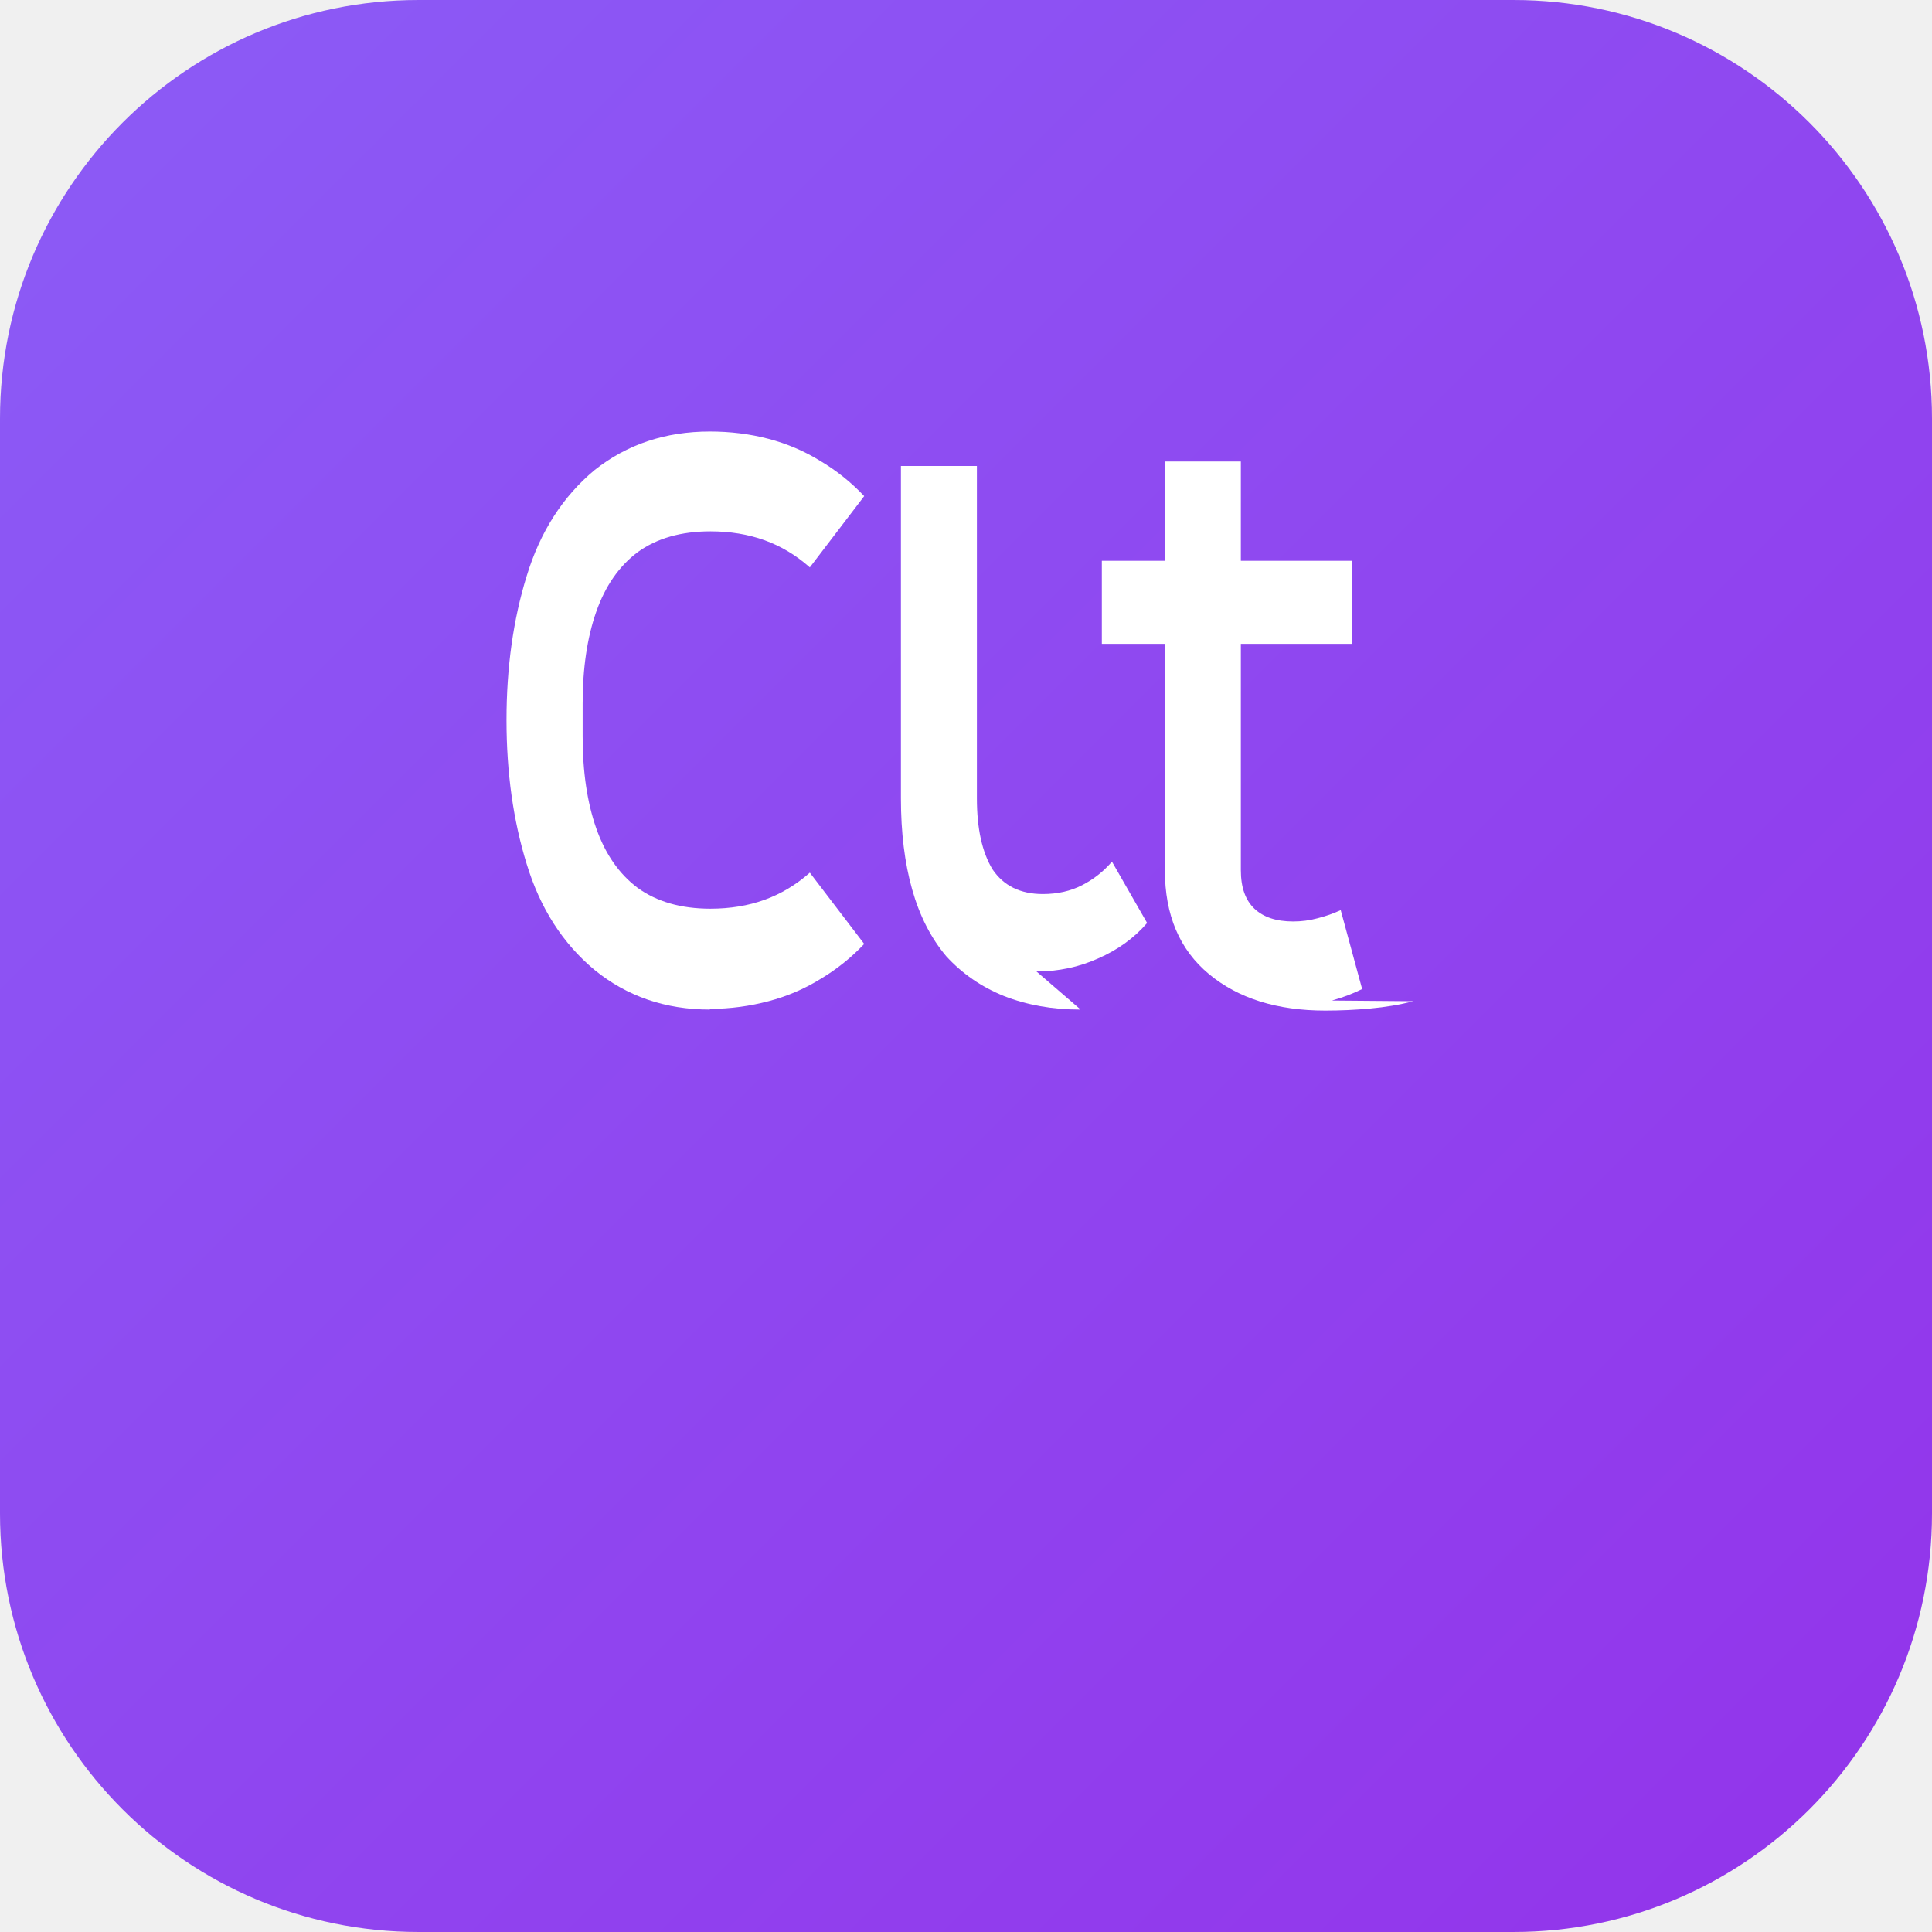
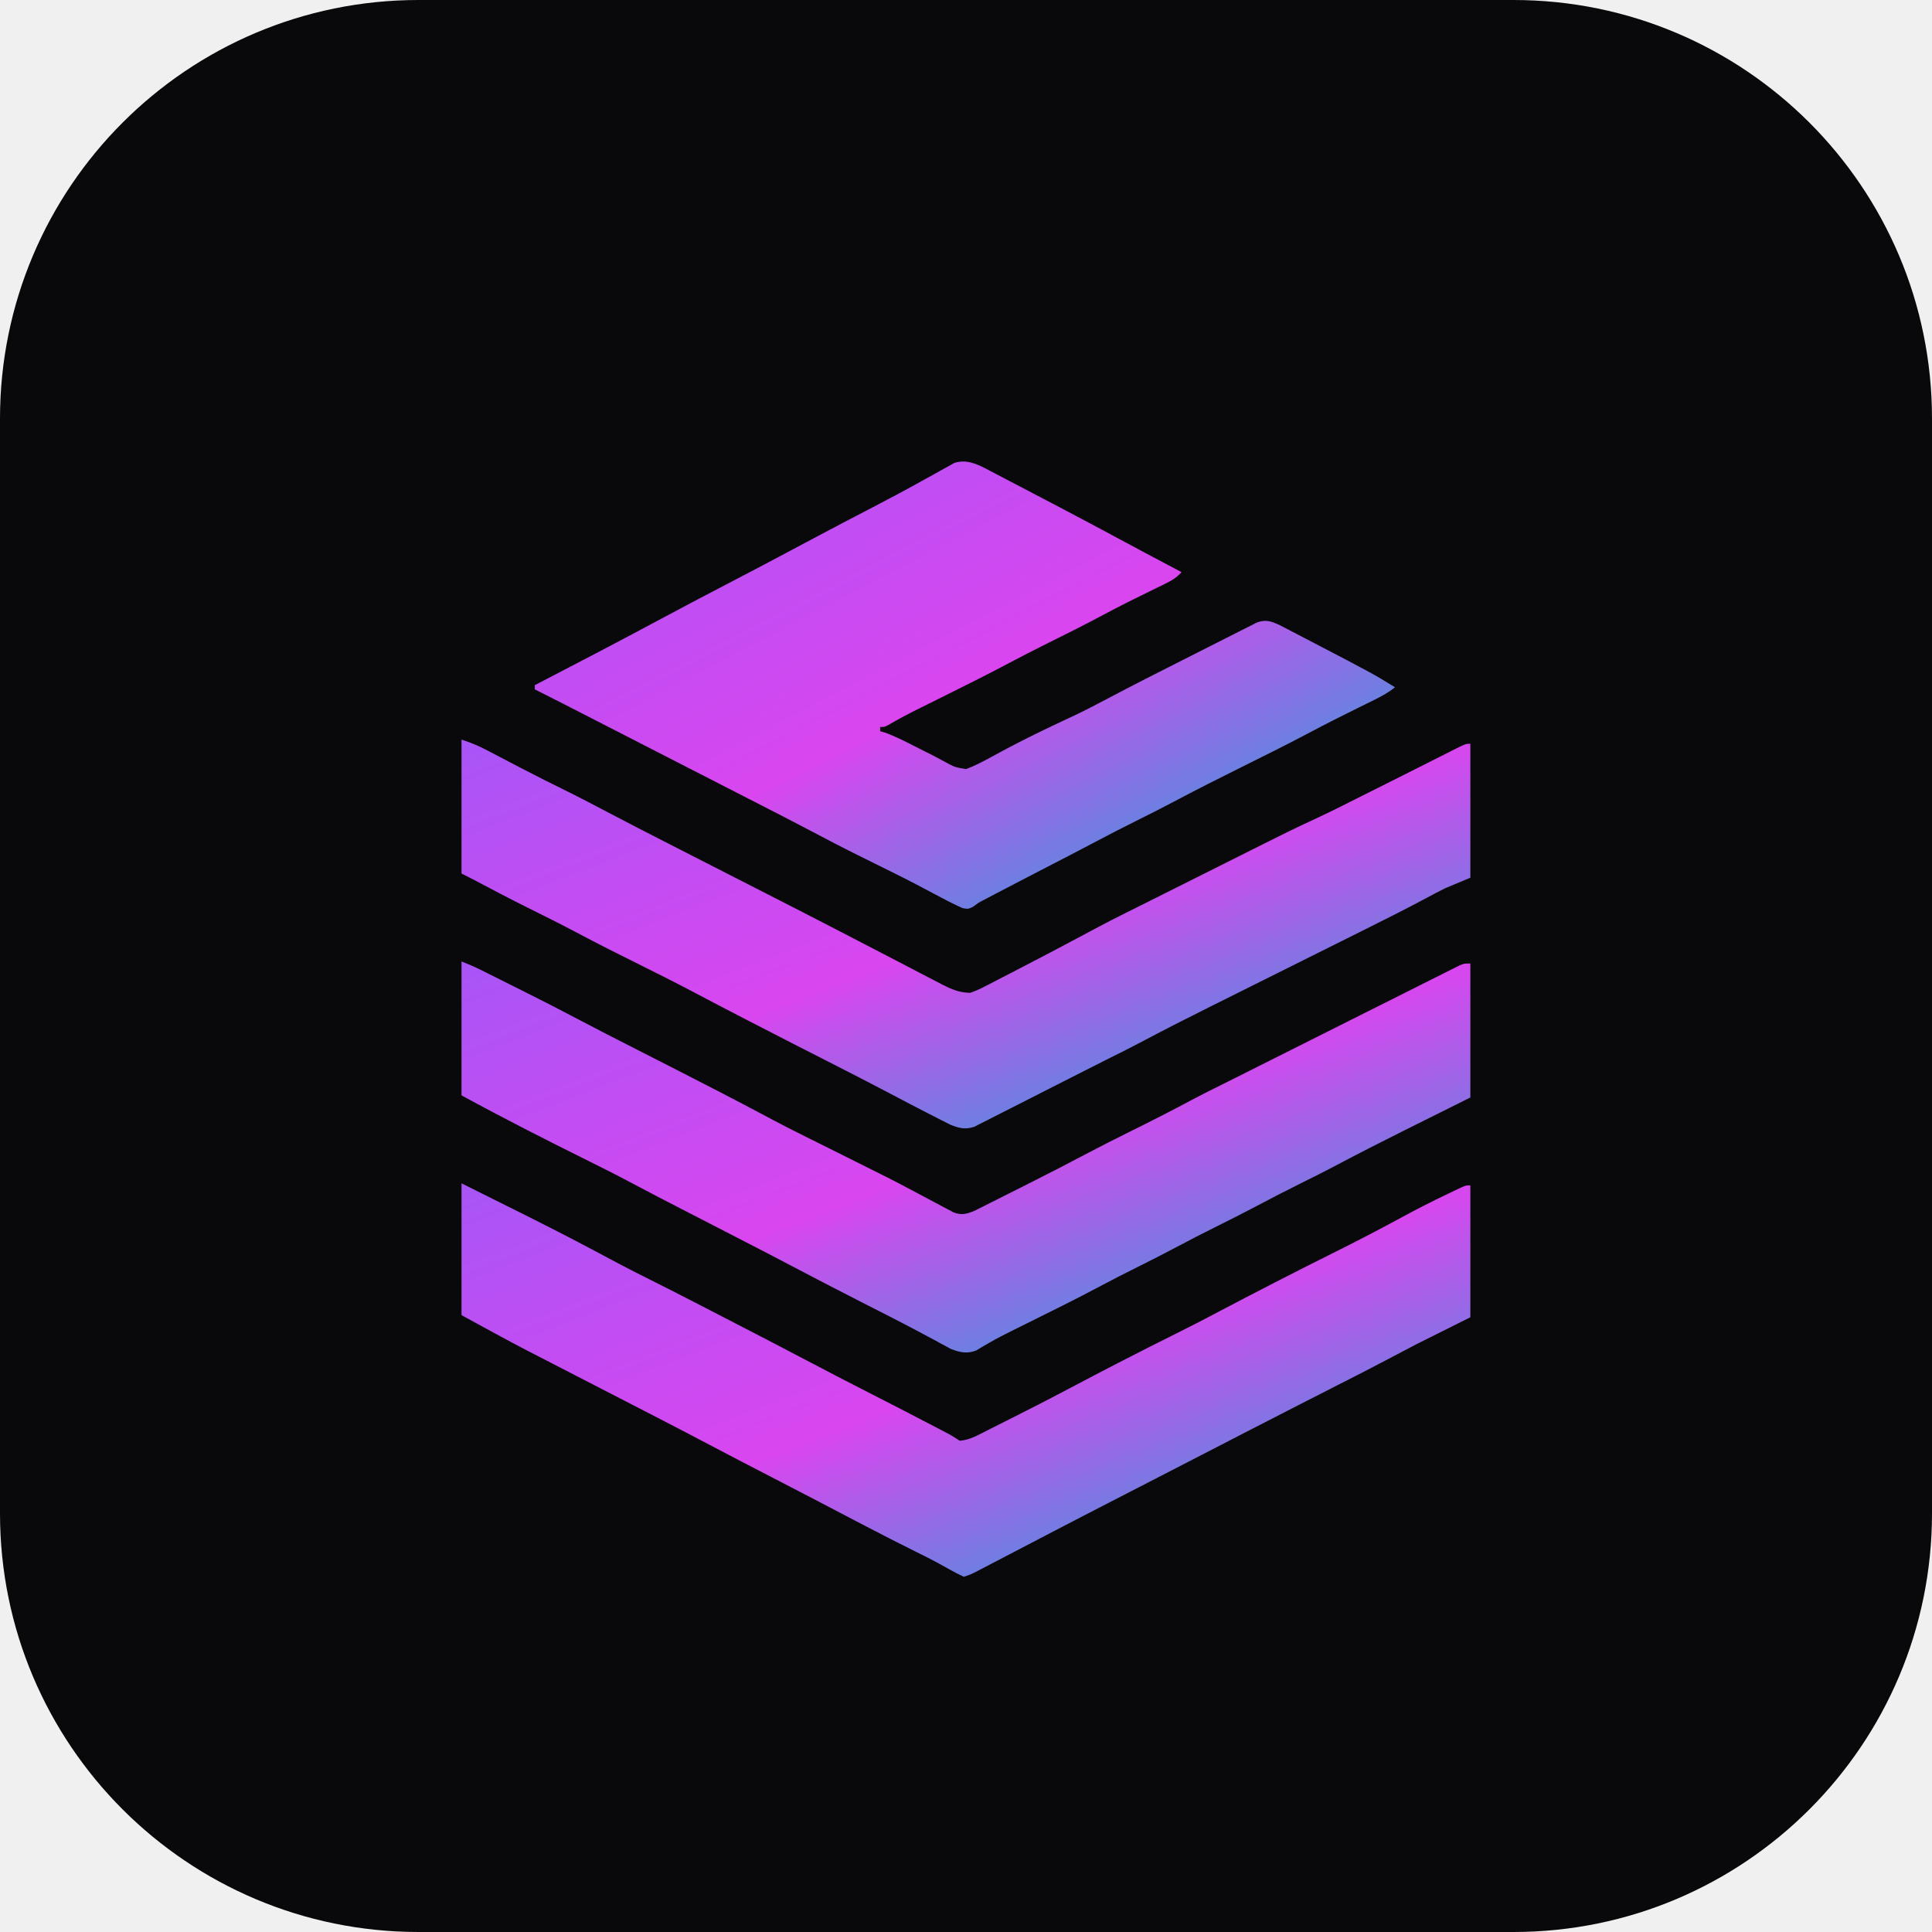
<svg xmlns="http://www.w3.org/2000/svg" width="180" height="180" viewBox="0 0 180 180" fill="none">
-   <defs>
-     <linearGradient id="bg-gradient-apple" x1="0" y1="0" x2="180" y2="180" gradientUnits="userSpaceOnUse">
-       <stop offset="0%" stop-color="#8b5cf6" />
-       <stop offset="100%" stop-color="#9333ea" />
-     </linearGradient>
-   </defs>
-   <rect width="180" height="180" rx="39" fill="url(#bg-gradient-apple)" />
-   <g transform="translate(43, 43) scale(0.195)" fill="white">
-     <path d="M118.632 261.832C97.395 261.832 79.024 255.515 63.519 242.879C48.34 230.244 37.54 213.376 31.118 192.275C24.695 171.501 21.484 148.576 21.484 123.501C21.484 98.426 24.695 75.501 31.118 54.727C37.54 33.626 48.34 16.758 63.519 4.123C79.024 -8.184 97.395 -14.337 118.632 -14.337C128.458 -14.337 137.794 -13.174 146.641 -10.849C155.488 -8.523 163.683 -5.034 171.226 -0.383C179.095 4.269 186.149 9.904 192.388 16.52L166.41 50.569C159.824 44.742 152.607 40.416 144.76 37.592C136.913 34.768 128.295 33.355 118.906 33.355C104.889 33.355 93.278 36.681 84.105 43.334C75.258 49.986 68.673 59.475 64.35 71.802C60.026 84.128 57.865 98.752 57.865 115.672V131.331C57.865 148.251 60.026 162.875 64.35 175.202C68.673 187.528 75.258 197.018 84.105 203.67C93.278 210.322 104.889 213.648 118.906 213.648C128.295 213.648 136.913 212.236 144.76 209.412C152.607 206.588 159.824 202.262 166.41 196.434L192.388 230.483C186.149 237.1 179.095 242.734 171.226 247.386C163.683 252.038 155.488 255.527 146.641 257.852C137.794 260.178 128.458 261.505 118.632 261.505V261.832Z" />
-     <path d="M295.412 261.832C282.256 261.832 270.156 259.67 259.112 255.344C248.394 251.018 239.22 244.693 231.59 236.367C224.286 227.715 218.851 217.063 215.284 204.411C211.717 191.759 209.934 177.271 209.934 160.946V2.123H246.232V160.946C246.232 175.365 248.72 186.669 253.696 194.857C258.998 202.72 267.009 206.651 277.729 206.651C284.743 206.651 291.002 205.239 296.507 202.415C302.011 199.591 306.76 195.843 310.757 191.17L327.561 220.482C321.322 227.715 313.475 233.38 304.019 237.48C294.89 241.579 285.112 243.628 274.686 243.628L295.412 261.505V261.832Z" />
-     <path d="M454.691 257.852C448.452 259.507 441.6 260.66 434.133 261.341C426.992 261.995 419.851 262.322 412.71 262.322C389.624 262.322 371.09 256.496 357.073 244.857C343.056 233.217 336.047 216.676 336.047 195.234V87.115H305.926V47.419H336.047V0H372.345V47.419H425.56V87.115H372.345V195.234C372.345 203.422 374.507 209.575 378.83 213.648C383.153 217.721 389.298 219.758 397.308 219.758C401.305 219.758 405.139 219.267 408.869 218.258C412.926 217.249 416.656 215.913 420.06 214.337L430.3 252.038C425.977 254.2 421.165 256.034 415.823 257.525L454.691 257.852Z" />
+   <rect width="180" height="180" rx="39" fill="#09090b" />
+   <g transform="translate(43, 43) scale(0.195)">
+     <defs>
+       <linearGradient id="logo-gradient-apple" x1="0%" y1="0%" x2="100%" y2="100%">
+         <stop offset="0%" stop-color="#a855f7" />
+         <stop offset="50%" stop-color="#d946ef" />
+         <stop offset="100%" stop-color="#06b6d4" />
+       </linearGradient>
+     </defs>
+     <path d="M250.644 3.45C251.313 3.807 251.982 4.163 252.672 4.531C253.387 4.902 254.103 5.273 254.84 5.655C257.148 6.855 259.449 8.07 261.75 9.285C263.349 10.12 264.949 10.955 266.549 11.788C270.387 13.79 274.218 15.803 278.048 17.82C280.543 19.133 283.042 20.436 285.543 21.738C295.994 27.191 306.37 32.785 316.757 38.358C325.82 43.221 334.901 48.051 344 52.847C341.56 55.618 338.99 57.02 335.688 58.633C334.622 59.158 333.557 59.683 332.459 60.224C331.318 60.781 330.176 61.337 329 61.91C326.614 63.087 324.228 64.265 321.844 65.445C320.671 66.025 319.498 66.606 318.289 67.203C313.99 69.352 309.74 71.584 305.5 73.847C297.06 78.341 288.52 82.621 279.947 86.855C273.573 90.016 267.264 93.279 260.977 96.609C250.86 101.963 240.628 107.074 230.375 112.16C226.902 113.883 223.431 115.608 219.961 117.336C219.192 117.716 218.423 118.096 217.631 118.488C212.947 120.82 208.377 123.291 203.849 125.912C202 126.847 202 126.847 200 126.847C200 127.507 200 128.167 200 128.847C201.152 129.178 201.152 129.178 202.328 129.515C207.345 131.335 211.998 133.742 216.75 136.16C217.688 136.634 218.627 137.107 219.594 137.596C220.527 138.067 221.46 138.538 222.422 139.023C223.813 139.721 223.813 139.721 225.232 140.432C227.077 141.376 228.907 142.35 230.721 143.353C235.632 146.052 235.632 146.052 241.07 146.945C245.208 145.395 249.009 143.415 252.875 141.285C254.583 140.366 256.291 139.448 258 138.531C258.847 138.075 259.694 137.618 260.566 137.148C263.976 135.326 267.416 133.573 270.875 131.847C271.83 131.37 271.83 131.37 272.805 130.884C276.517 129.043 280.249 127.249 283.996 125.48C284.877 125.064 285.759 124.648 286.667 124.219C288.335 123.433 290.005 122.651 291.677 121.875C297.242 119.26 302.684 116.451 308.113 113.57C320.439 107.041 332.875 100.731 345.333 94.459C349 92.612 352.665 90.76 356.323 88.895C359.918 87.062 363.519 85.243 367.126 83.433C368.486 82.748 369.844 82.058 371.2 81.362C373.08 80.399 374.968 79.454 376.859 78.513C378.462 77.702 378.462 77.702 380.097 76.875C384.497 75.318 386.931 76.362 391.064 78.239C392.197 78.828 393.329 79.417 394.496 80.023C395.118 80.345 395.74 80.666 396.381 80.998C398.403 82.045 400.42 83.102 402.438 84.16C403.832 84.886 405.226 85.611 406.621 86.337C435.429 101.354 435.429 101.354 446 107.847C442.9 110.336 439.716 112.099 436.152 113.851C434.405 114.717 434.405 114.717 432.623 115.599C431.395 116.203 430.166 116.807 428.938 117.41C420.86 121.388 412.835 125.439 404.879 129.656C393.796 135.526 382.568 141.096 371.334 146.67C360.963 151.82 350.643 157.044 340.41 162.464C334.979 165.339 329.516 168.136 324 170.847C316.872 174.384 309.808 178.02 302.777 181.746C296.007 185.33 289.206 188.853 282.399 192.367C273.254 197.088 264.112 201.813 255 206.597C254.248 206.991 253.496 207.385 252.721 207.791C251.683 208.337 251.683 208.337 250.625 208.894C249.991 209.225 249.357 209.556 248.703 209.896C246.793 210.92 246.793 210.92 244.375 212.738C242 213.847 242 213.847 239.305 213.355C234.818 211.308 230.47 209.052 226.125 206.722C224.234 205.72 222.342 204.719 220.449 203.719C219.52 203.227 218.591 202.736 217.634 202.23C214.09 200.37 210.521 198.566 206.938 196.785C206.306 196.471 205.674 196.157 205.023 195.833C203.016 194.836 201.008 193.842 199 192.847C195.728 191.226 192.457 189.6 189.188 187.972C188.088 187.429 188.088 187.429 186.967 186.875C181.268 184.038 175.633 181.085 170.004 178.113C160.622 173.161 151.195 168.303 141.75 163.472C140.058 162.606 138.366 161.739 136.673 160.873C133.179 159.083 129.684 157.293 126.188 155.504C118.798 151.72 111.41 147.93 104.023 144.14C90.078 136.987 76.131 129.838 62.183 122.691C60.369 121.762 58.556 120.833 56.742 119.904C54.223 118.612 51.703 117.322 49.184 116.031C48.442 115.651 47.7 115.27 46.935 114.879C42.967 112.847 38.991 110.834 35 108.847C35 108.187 35 107.527 35 106.847C36.078 106.29 36.078 106.29 37.177 105.721C57.041 95.44 76.857 85.08 96.563 74.499C107.476 68.641 118.444 62.894 129.435 57.182C139.123 52.141 148.777 47.033 158.418 41.902C160.457 40.817 162.497 39.732 164.536 38.646C165.929 37.905 167.322 37.164 168.714 36.423C177.866 31.553 187.041 26.733 196.25 21.973C204.668 17.621 213.013 13.16 221.284 8.535C222.762 7.712 224.244 6.895 225.73 6.086C227.343 5.206 228.946 4.305 230.54 3.39C231.821 2.689 231.821 2.689 233.129 1.972C234.277 1.327 234.277 1.327 235.448 0.668C240.96 -1.104 245.746 0.935 250.644 3.45Z" fill="url(#logo-gradient-apple)" />
+     <path d="M0 238.847C3.094 240.085 5.983 241.276 8.938 242.752C9.677 243.12 10.416 243.488 11.178 243.867C12.362 244.46 12.362 244.46 13.57 245.066C14.406 245.484 15.242 245.901 16.103 246.331C17.877 247.218 19.65 248.105 21.423 248.994C24.066 250.318 26.711 251.638 29.355 252.957C38.525 257.54 47.641 262.208 56.7 267.005C65.744 271.786 74.862 276.42 83.98 281.06C89.147 283.69 94.312 286.325 99.477 288.961C100.483 289.474 101.49 289.988 102.527 290.517C116.674 297.74 130.803 305.001 144.823 312.466C145.604 312.881 146.384 313.295 147.188 313.722C147.764 314.03 148.341 314.337 148.936 314.653C153.406 317.026 157.906 319.328 162.438 321.582C163.123 321.924 163.808 322.265 164.514 322.618C166.676 323.695 168.838 324.771 171 325.847C172.39 326.54 173.781 327.232 175.171 327.924C175.857 328.266 176.543 328.607 177.25 328.959C205.216 342.885 205.216 342.885 215.75 348.472C216.842 349.05 216.842 349.05 217.957 349.639C220.657 351.068 223.355 352.5 226.044 353.949C227.981 354.991 229.927 356.015 231.875 357.035C232.945 357.606 234.015 358.177 235.117 358.765C238.97 360.211 241.398 359.511 245.144 357.959C245.857 357.601 246.57 357.242 247.305 356.873C248.124 356.465 248.944 356.057 249.788 355.636C250.665 355.192 251.542 354.747 252.445 354.289C253.832 353.594 253.832 353.594 255.247 352.885C257.21 351.9 259.172 350.912 261.132 349.922C264.063 348.441 266.998 346.969 269.934 345.498C279.789 340.55 289.59 335.513 299.336 330.352C305.935 326.864 312.593 323.507 319.283 320.197C329.23 315.273 339.12 310.267 348.899 305.019C352.532 303.084 356.197 301.226 359.882 299.394C361.298 298.689 362.713 297.983 364.129 297.277C364.904 296.891 365.679 296.505 366.477 296.107C371.278 293.71 376.072 291.299 380.866 288.89C391.637 283.481 402.41 278.077 413.185 272.677C419.677 269.423 426.168 266.167 432.656 262.906C438.36 260.039 444.066 257.177 449.775 254.319C452.785 252.812 455.794 251.303 458.8 249.789C462.136 248.11 465.475 246.439 468.816 244.769C469.808 244.268 470.801 243.766 471.824 243.249C473.184 242.572 473.184 242.572 474.571 241.882C475.359 241.486 476.146 241.091 476.958 240.684C479 239.847 479 239.847 482 239.847C482 260.967 482 282.087 482 303.847C458.188 315.722 458.188 315.722 450.802 319.402C439.466 325.058 428.189 330.803 416.997 336.739C412.042 339.363 407.031 341.87 402 344.347C394.288 348.174 386.646 352.111 379.043 356.148C372.574 359.572 366.036 362.845 359.48 366.098C353.777 368.936 348.127 371.861 342.5 374.847C336.044 378.273 329.547 381.599 323 384.847C316.828 387.91 310.704 391.041 304.625 394.285C293.103 400.424 281.384 406.182 269.69 411.984C268.895 412.379 268.101 412.774 267.282 413.182C265.715 413.961 264.147 414.738 262.578 415.513C259.06 417.263 255.59 419.05 252.19 421.022C251.063 421.672 249.935 422.322 248.773 422.992C247.816 423.569 246.859 424.146 245.873 424.741C241.524 426.416 238.013 425.634 233.745 423.966C232.746 423.42 232.746 423.42 231.727 422.863C230.923 422.433 230.118 422.003 229.29 421.56C228.411 421.077 227.531 420.595 226.625 420.097C224.592 419.009 222.558 417.923 220.523 416.84C218.781 415.909 218.781 415.909 217.003 414.96C208.805 410.613 200.516 406.439 192.25 402.222C180.582 396.27 168.947 390.263 157.363 384.147C151.385 380.992 145.382 377.886 139.375 374.785C138.159 374.157 136.943 373.528 135.728 372.9C128.955 369.4 122.178 365.909 115.398 362.422C113.232 361.307 111.066 360.193 108.899 359.078C107.469 358.342 106.039 357.607 104.609 356.871C96.862 352.885 89.124 348.885 81.438 344.785C74.531 341.103 67.551 337.583 60.539 334.107C40.176 324.008 19.957 313.733 0 302.847C0 281.727 0 260.607 0 238.847Z" fill="url(#logo-gradient-apple)" />
+     <path d="M0 132.847C4.444 134.329 8.006 135.758 12.086 137.902C13.835 138.815 13.835 138.815 15.62 139.747C16.232 140.069 16.844 140.391 17.474 140.723C20.723 142.431 23.979 144.125 27.234 145.82C28.22 146.334 28.22 146.334 29.226 146.858C36.195 150.482 43.221 153.989 50.267 157.462C57.074 160.834 63.794 164.359 70.511 167.907C79.22 172.502 87.981 176.992 96.75 181.472C98.507 182.372 100.265 183.271 102.022 184.17C111.71 189.126 121.401 194.074 131.094 199.019C135.146 201.087 139.198 203.155 143.25 205.222C144.254 205.735 145.259 206.248 146.294 206.776C157.836 212.666 169.37 218.571 180.875 224.535C182.496 225.373 182.496 225.373 184.15 226.228C189.464 228.976 194.775 231.729 200.078 234.497C204.741 236.931 209.409 239.355 214.081 241.772C215.927 242.73 217.771 243.692 219.613 244.658C222.193 246.009 224.779 247.348 227.367 248.683C228.136 249.09 228.904 249.496 229.696 249.915C234.122 252.181 237.93 253.774 243 253.847C245.569 252.951 247.651 252.063 250.016 250.797C250.665 250.467 251.314 250.138 251.983 249.798C254.081 248.727 256.165 247.632 258.25 246.535C259.699 245.789 261.148 245.045 262.598 244.302C266.123 242.491 269.636 240.661 273.145 238.82C275.67 237.496 278.2 236.184 280.73 234.871C285.168 232.557 289.587 230.208 294 227.847C296.187 226.68 298.375 225.515 300.565 224.351C301.884 223.65 303.202 222.946 304.519 222.24C309.076 219.814 313.684 217.495 318.303 215.191C319.743 214.472 321.183 213.753 322.623 213.034C323.353 212.669 324.084 212.304 324.836 211.928C328.145 210.275 331.451 208.618 334.757 206.961C341.147 203.758 347.537 200.557 353.928 197.358C357.75 195.444 361.572 193.529 365.393 191.613C396.466 176.032 396.466 176.032 410.246 169.613C416.258 166.806 422.171 163.799 428.093 160.809C431.181 159.252 434.276 157.709 437.371 156.164C442.481 153.612 447.586 151.051 452.686 148.479C455.664 146.977 458.644 145.479 461.624 143.981C463.15 143.212 464.676 142.442 466.202 141.671C468.442 140.539 470.686 139.411 472.93 138.285C473.613 137.938 474.296 137.591 475 137.234C479.772 134.847 479.772 134.847 482 134.847C482 155.967 482 177.087 482 198.847C478.04 200.497 474.08 202.147 470 203.847C467.084 205.312 464.217 206.795 461.355 208.355C450.617 214.102 439.731 219.539 428.83 224.97C425.218 226.769 421.608 228.571 417.997 230.374C409.685 234.524 401.371 238.67 393.057 242.816C385.42 246.625 377.782 250.434 370.147 254.247C366.013 256.312 361.877 258.372 357.741 260.433C346.412 266.085 335.135 271.813 323.957 277.759C318.977 280.403 313.929 282.907 308.876 285.409C304.273 287.701 299.694 290.036 295.114 292.373C289.664 295.153 284.207 297.92 278.747 300.681C275.181 302.485 271.619 304.295 268.063 306.118C264.576 307.905 261.082 309.676 257.582 311.436C256.261 312.104 254.943 312.777 253.627 313.457C251.798 314.4 249.96 315.323 248.119 316.242C247.079 316.771 246.039 317.3 244.968 317.845C240.721 319.28 237.678 318.522 233.601 316.883C232.832 316.491 232.062 316.099 231.27 315.695C230.382 315.247 229.494 314.799 228.58 314.338C227.667 313.866 226.753 313.395 225.812 312.91C224.949 312.474 224.086 312.037 223.197 311.588C217.142 308.51 211.136 305.339 205.129 302.168C195.46 297.065 185.732 292.082 175.99 287.12C171.06 284.608 166.131 282.091 161.203 279.574C160.234 279.079 159.265 278.584 158.267 278.074C142.358 269.947 126.481 261.758 110.688 253.41C102.521 249.094 94.278 244.946 86 240.847C75.409 235.598 64.867 230.283 54.426 224.739C46.996 220.809 39.475 217.07 31.947 213.331C23.165 208.956 14.473 204.421 5.817 199.802C3.892 198.791 1.945 197.82 0 196.847C0 175.727 0 154.607 0 132.847Z" fill="url(#logo-gradient-apple)" />
+     <path d="M0 344.847C7.92 348.807 7.92 348.807 16 352.847C18.461 354.072 20.922 355.297 23.457 356.558C37.391 363.495 51.271 370.511 65 377.847C67.189 379.015 69.379 380.182 71.569 381.346C72.887 382.047 74.204 382.749 75.519 383.454C80.15 385.92 84.835 388.273 89.531 390.613C97.661 394.664 105.742 398.804 113.812 402.972C115.249 403.713 116.685 404.454 118.122 405.195C122.415 407.411 126.708 409.629 131 411.847C131.644 412.18 132.288 412.513 132.952 412.856C137.094 414.997 141.235 417.14 145.375 419.285C146.375 419.803 147.375 420.32 148.406 420.854C153.835 423.67 159.253 426.506 164.661 429.361C175.232 434.94 185.855 440.411 196.5 445.847C206.533 450.971 216.555 456.114 226.531 461.347C227.337 461.769 228.143 462.19 228.973 462.625C229.72 463.018 230.467 463.411 231.236 463.816C231.893 464.161 232.549 464.506 233.225 464.861C234.866 465.773 236.438 466.806 238 467.847C242.654 467.542 246.608 465.243 250.695 463.164C251.806 462.607 251.806 462.607 252.939 462.04C255.337 460.836 257.731 459.623 260.125 458.41C261.782 457.575 263.439 456.741 265.096 455.907C274.513 451.159 283.893 446.347 293.203 441.39C299.507 438.037 305.847 434.755 312.188 431.472C312.809 431.151 313.43 430.829 314.07 430.498C323.546 425.594 333.07 420.794 342.624 416.044C349.183 412.776 355.684 409.415 362.158 405.982C370.139 401.757 378.16 397.61 386.188 393.472C386.902 393.104 387.616 392.736 388.353 392.356C398.461 387.149 408.606 382.023 418.788 376.962C429.239 371.756 439.58 366.339 449.84 360.765C456.91 356.933 464.053 353.309 471.312 349.847C472.144 349.449 472.975 349.051 473.832 348.64C474.605 348.275 475.379 347.911 476.176 347.535C476.866 347.209 477.556 346.883 478.267 346.547C480 345.847 480 345.847 482 345.847C482 366.637 482 387.427 482 408.847C473.42 413.137 464.84 417.427 456 421.847C448.824 425.607 448.824 425.607 441.661 429.39C433.894 433.501 426.053 437.469 418.223 441.459C413.285 443.975 408.35 446.495 403.414 449.015C402.433 449.516 401.452 450.017 400.442 450.533C391.868 454.911 383.306 459.31 374.75 463.722C374.092 464.062 373.434 464.401 372.756 464.751C369.481 466.44 366.206 468.129 362.932 469.819C356.813 472.976 350.692 476.128 344.572 479.28C342.512 480.341 340.453 481.402 338.394 482.463C332.115 485.698 325.836 488.932 319.556 492.163C300.32 502.059 300.32 502.059 281.125 512.035C279.796 512.729 279.796 512.729 278.44 513.438C276.624 514.387 274.807 515.336 272.991 516.285C267.691 519.053 262.39 521.82 257.085 524.579C255.872 525.211 254.659 525.844 253.446 526.477C251.762 527.356 250.076 528.233 248.391 529.109C246.937 529.866 246.937 529.866 245.454 530.639C243 531.847 243 531.847 240 532.847C237.671 531.787 235.527 530.675 233.312 529.41C231.94 528.652 230.566 527.895 229.191 527.14C228.489 526.753 227.787 526.365 227.063 525.966C223.998 524.304 220.878 522.761 217.75 521.222C200.978 512.916 184.442 504.129 167.854 495.462C159.998 491.36 152.125 487.29 144.25 483.222C136.318 479.126 128.393 475.019 120.5 470.847C102.897 461.548 85.172 452.479 67.472 443.365C63.308 441.221 59.145 439.076 54.982 436.93C51.745 435.262 48.507 433.594 45.269 431.927C41.782 430.133 38.297 428.334 34.812 426.535C33.349 425.783 33.349 425.783 31.855 425.015C21.133 419.47 10.606 413.633 0 407.847C0 387.057 0 366.267 0 344.847Z" fill="url(#logo-gradient-apple)" />
  </g>
</svg>
